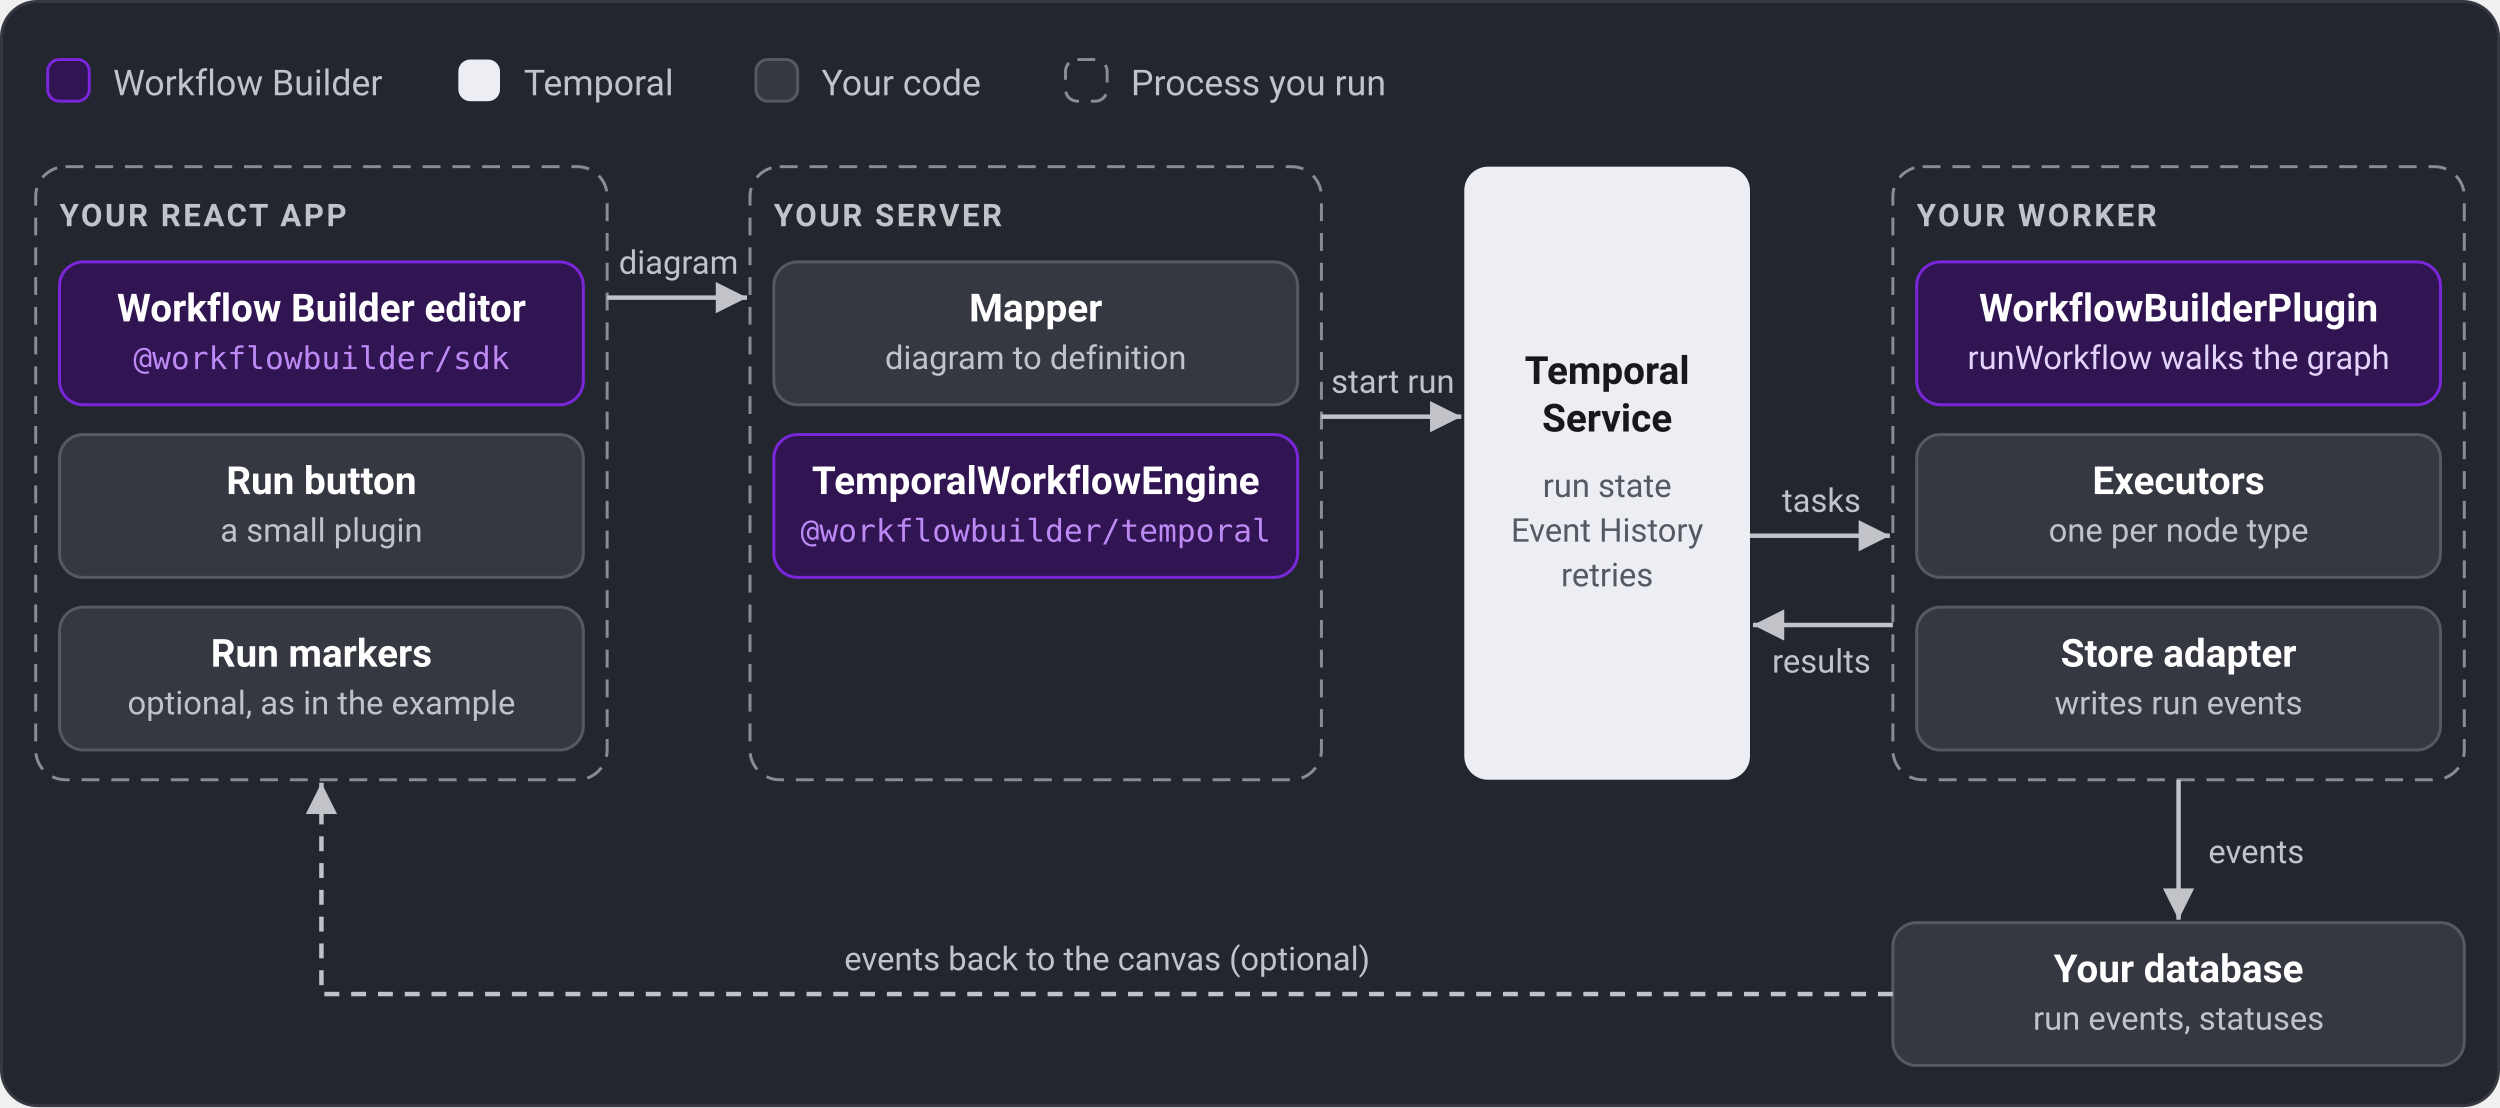
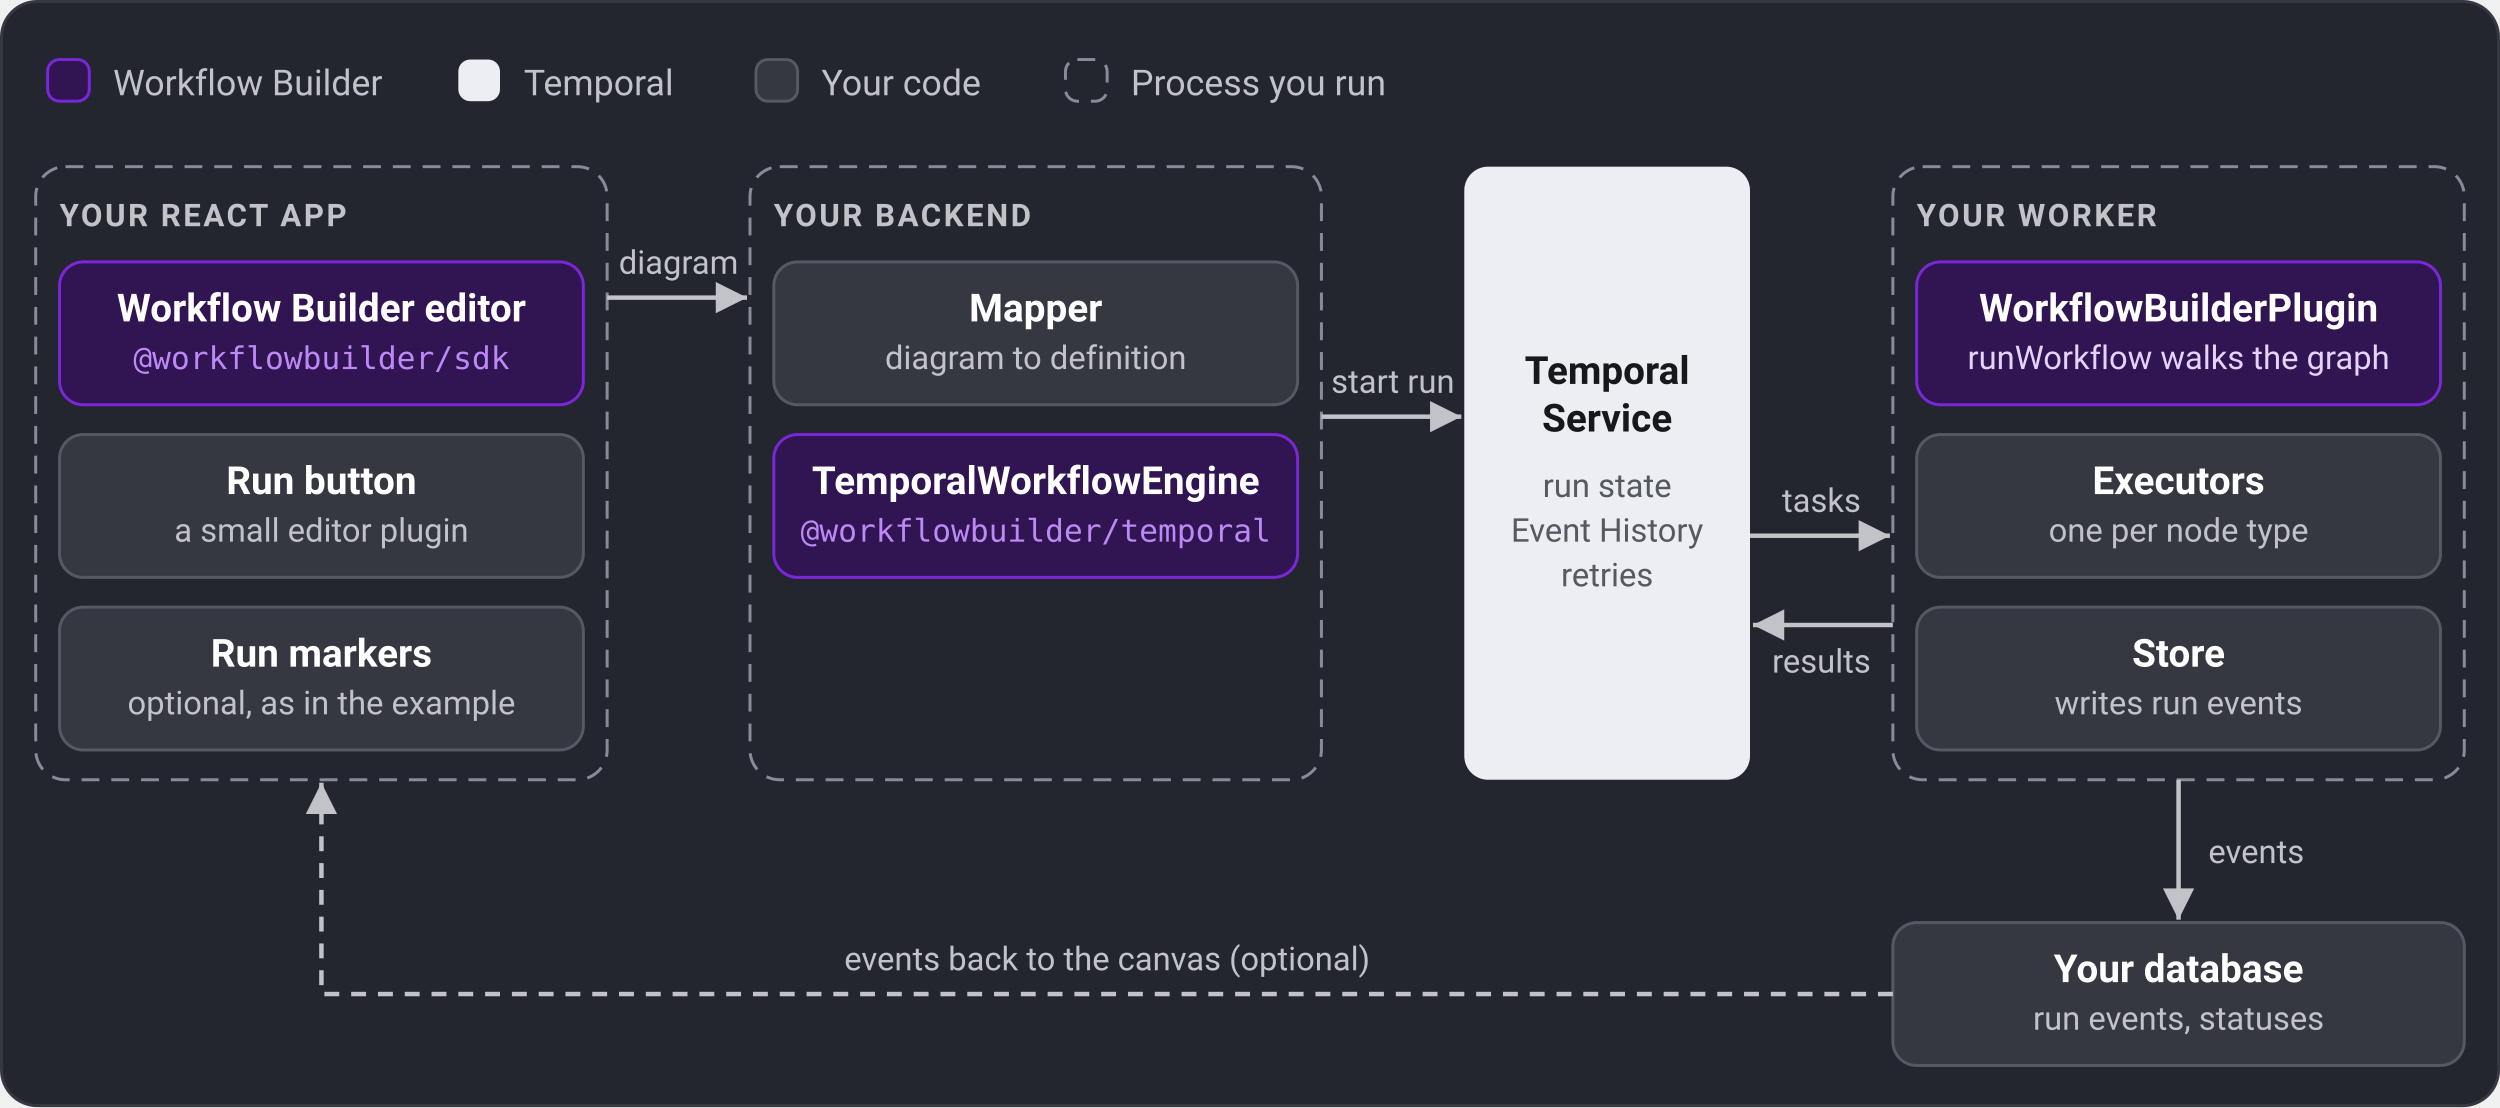
<svg xmlns="http://www.w3.org/2000/svg" width="1260" height="558" viewBox="0 0 840 372" role="img" aria-labelledby="title">
  <style>
    text { font-family: ui-sans-serif, system-ui, 'Segoe UI', Roboto, sans-serif; }
    .title { font-size: 13px; font-weight: 600; text-anchor: middle; }
    .sub { font-size: 11px; text-anchor: middle; }
    .pkg { font-family: ui-monospace, SFMono-Regular, Menlo, Consolas, monospace; font-size: 10.5px; text-anchor: middle; }
    .wb rect { fill: #311452; stroke: #7a26d9; }
    .wb .title { fill: #ffffff; }
    .wb .pkg { fill: #bc89f5; }
    .wb .sub { fill: #e4d3fb; }
    .own rect { fill: #353841; stroke: #555962; }
    .own .title { fill: #ffffff; }
    .own .sub { fill: #c1c3c8; }
    .temporal rect { fill: #edeef3; }
    .temporal .title { fill: #17181c; }
    .temporal .sub { fill: #555962; }
    .frame { fill: none; stroke: #888c96; stroke-dasharray: 6 4; }
    .frame-label { font-size: 10.5px; font-weight: 600; letter-spacing: 0.08em; fill: #c1c3c8; }
    .legend { font-size: 12px; fill: #c1c3c8; }
    .flow { fill: none; stroke: #c1c3c8; stroke-width: 1.5; marker-end: url(#arrow); }
    .optional { stroke-dasharray: 5 4; }
    .label { font-size: 11px; fill: #c1c3c8; text-anchor: middle; }
  </style>
  <defs>
    <marker id="arrow" viewBox="0 0 10 10" refX="10" refY="5" markerWidth="7" markerHeight="7" orient="auto-start-reverse">
      <path d="M0,0 L10,5 L0,10 z" fill="#c1c3c8" />
    </marker>
  </defs>
  <rect x="0.5" y="0.5" width="839" height="371" rx="12" fill="#23262f" stroke="#353841" />
  <g class="legend">
    <rect x="16" y="20" width="14" height="14" rx="4" fill="#311452" stroke="#7a26d9" />
    <text x="38" y="32">Workflow Builder</text>
    <rect x="154" y="20" width="14" height="14" rx="4" fill="#edeef3" />
    <text x="176" y="32">Temporal</text>
    <rect x="254" y="20" width="14" height="14" rx="4" fill="#353841" stroke="#555962" />
    <text x="276" y="32">Your code</text>
    <rect x="358" y="20" width="14" height="14" rx="4" class="frame" />
    <text x="380" y="32">Process you run</text>
  </g>
  <rect class="frame" x="12" y="56" width="192" height="206" rx="10" />
  <text class="frame-label" x="20" y="76">YOUR REACT APP</text>
  <rect class="frame" x="252" y="56" width="192" height="206" rx="10" />
-   <text class="frame-label" x="260" y="76">YOUR SERVER</text>
+   <text class="frame-label" x="260" y="76">YOUR BACKEND</text>
  <rect class="frame" x="636" y="56" width="192" height="206" rx="10" />
  <text class="frame-label" x="644" y="76">YOUR WORKER</text>
  <g class="wb">
    <rect x="20" y="88" width="176" height="48" rx="8" />
    <text class="title" x="108" y="108">Workflow Builder editor</text>
    <text class="pkg" x="108" y="124">@workflowbuilder/sdk</text>
  </g>
  <g class="own">
    <rect x="20" y="146" width="176" height="48" rx="8" />
    <text class="title" x="108" y="166">Run button</text>
-     <text class="sub" x="108" y="182">a small plugin</text>
+     <text class="sub" x="108" y="182">a small editor plugin</text>
  </g>
  <g class="own">
    <rect x="20" y="204" width="176" height="48" rx="8" />
    <text class="title" x="108" y="224">Run markers</text>
    <text class="sub" x="108" y="240">optional, as in the example</text>
  </g>
  <g class="own">
    <rect x="260" y="88" width="176" height="48" rx="8" />
    <text class="title" x="348" y="108">Mapper</text>
    <text class="sub" x="348" y="124">diagram to definition</text>
  </g>
  <g class="wb">
    <rect x="260" y="146" width="176" height="48" rx="8" />
    <text class="title" x="348" y="166">TemporalWorkflowEngine</text>
    <text class="pkg" x="348" y="182">@workflowbuilder/temporal</text>
  </g>
  <g class="temporal">
    <rect x="492" y="56" width="96" height="206" rx="8" />
    <text class="title" x="540" y="129">Temporal</text>
    <text class="title" x="540" y="145">Service</text>
    <text class="sub" x="540" y="167">run state</text>
    <text class="sub" x="540" y="182">Event History</text>
    <text class="sub" x="540" y="197">retries</text>
  </g>
  <g class="wb">
    <rect x="644" y="88" width="176" height="48" rx="8" />
    <text class="title" x="732" y="108">WorkflowBuilderPlugin</text>
    <text class="sub" x="732" y="124">runWorkflow walks the graph</text>
  </g>
  <g class="own">
    <rect x="644" y="146" width="176" height="48" rx="8" />
    <text class="title" x="732" y="166">Executors</text>
    <text class="sub" x="732" y="182">one per node type</text>
  </g>
  <g class="own">
    <rect x="644" y="204" width="176" height="48" rx="8" />
-     <text class="title" x="732" y="224">Store adapter</text>
+     <text class="title" x="732" y="224">Store</text>
    <text class="sub" x="732" y="240">writes run events</text>
  </g>
  <g class="own">
    <rect x="636" y="310" width="192" height="48" rx="8" />
    <text class="title" x="732" y="330">Your database</text>
    <text class="sub" x="732" y="346">run events, statuses</text>
  </g>
  <path class="flow" d="M204,100 H251" />
  <path class="flow" d="M444,140 H491" />
  <path class="flow" d="M588,180 H635" />
  <path class="flow" d="M636,210 H589" />
  <path class="flow" d="M732,262 V309" />
  <path class="flow optional" d="M636,334 H108 V263" />
  <text class="label" x="228" y="92">diagram</text>
  <text class="label" x="468" y="132">start run</text>
  <text class="label" x="612" y="172">tasks</text>
  <text class="label" x="612" y="226">results</text>
  <text class="label" x="742" y="290" style="text-anchor: start">events</text>
  <text class="label" x="372" y="326">events back to the canvas (optional)</text>
</svg>
